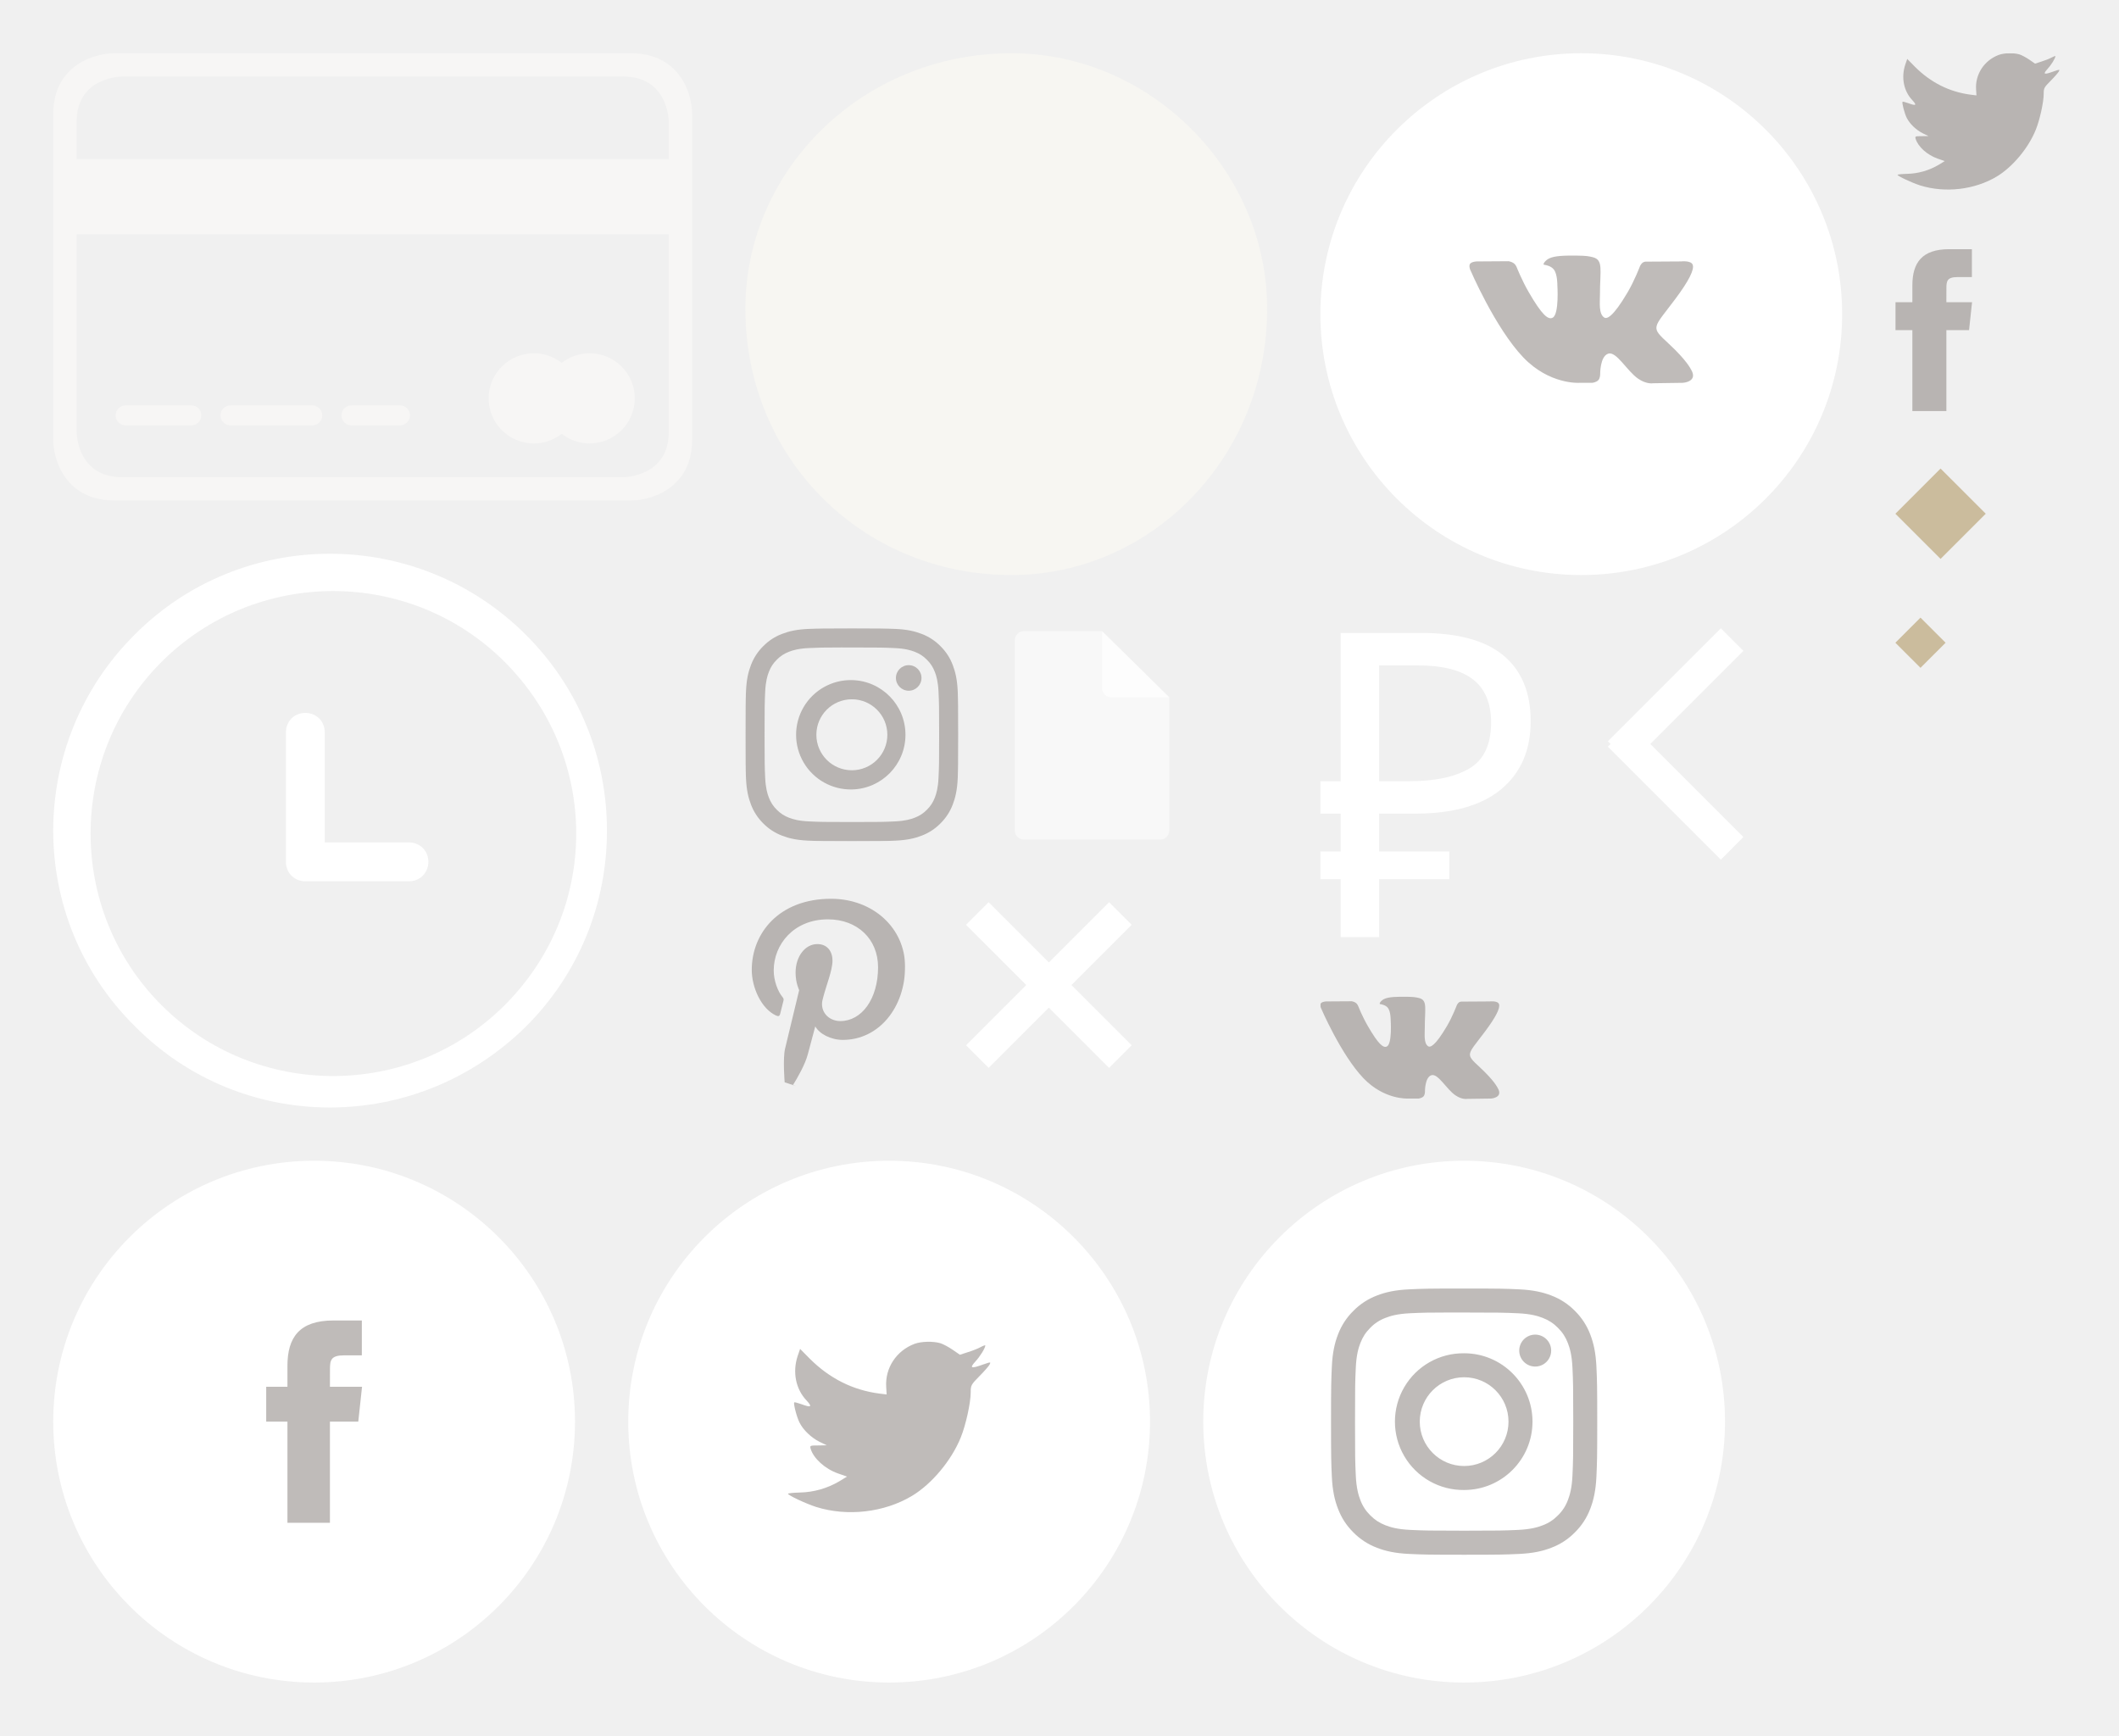
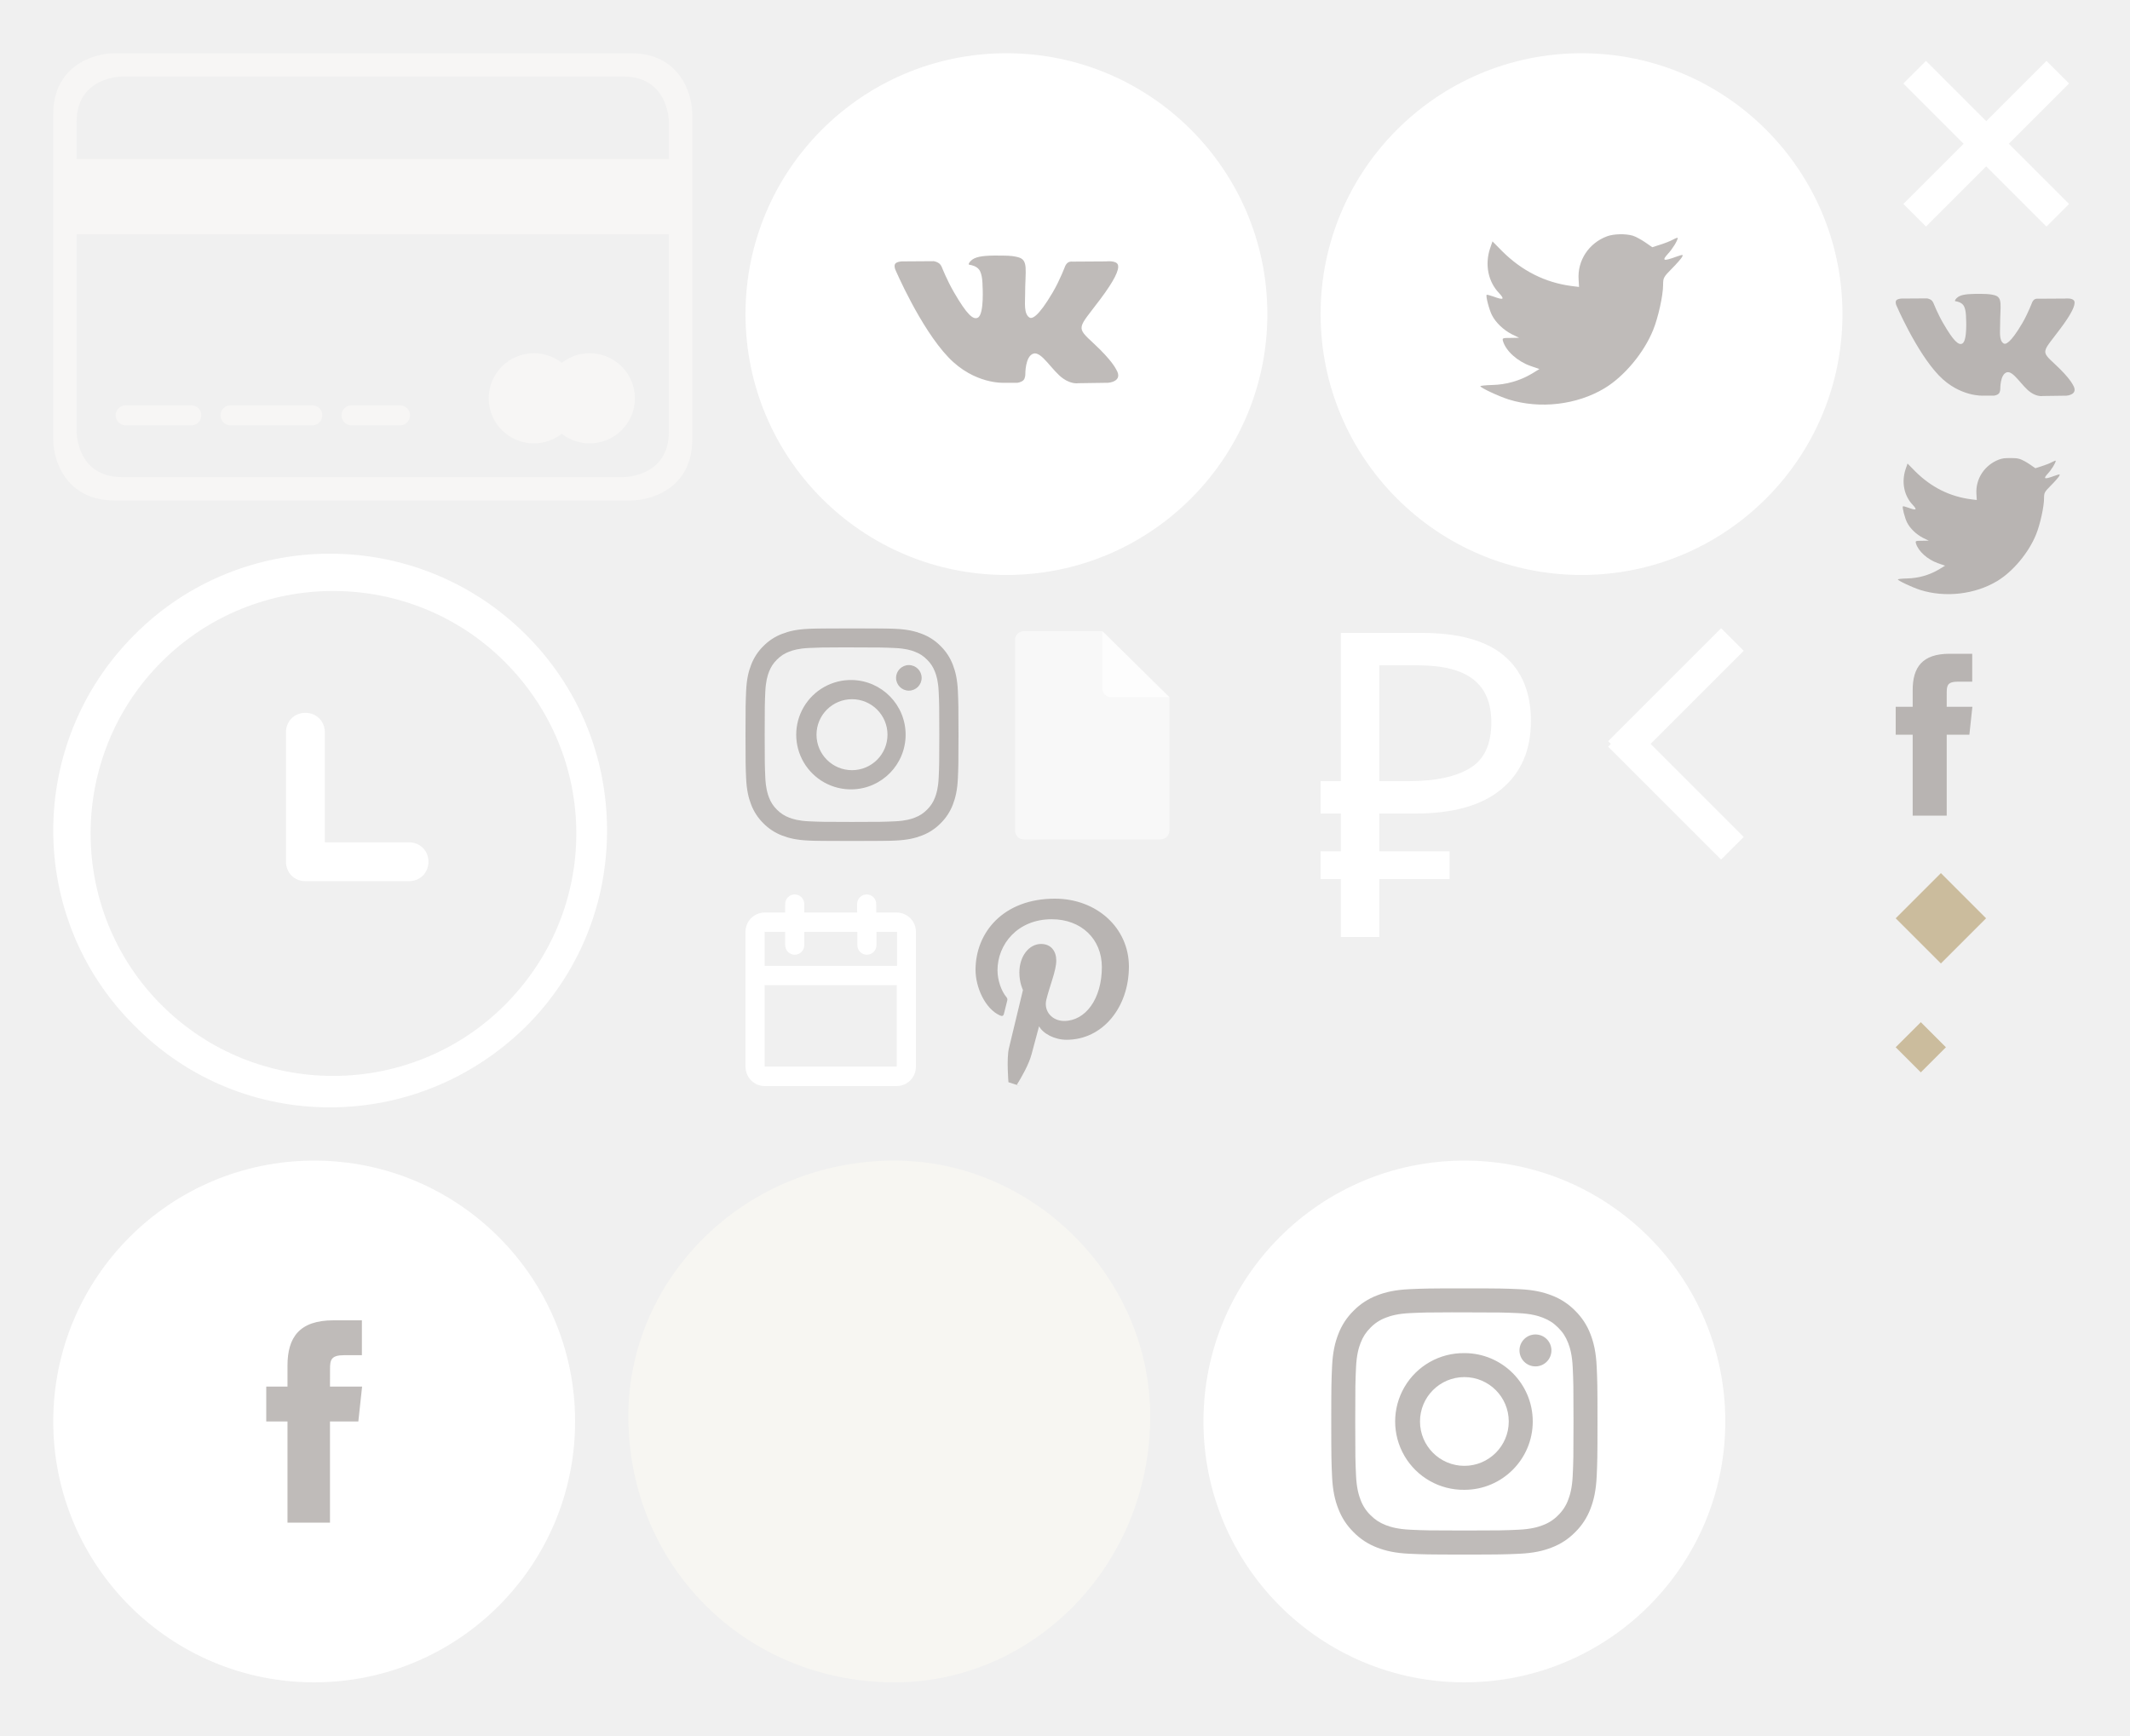
- <svg xmlns="http://www.w3.org/2000/svg" xmlns:xlink="http://www.w3.org/1999/xlink" height="163" viewBox="0 0 199 163" width="199">
+ <svg xmlns="http://www.w3.org/2000/svg" xmlns:xlink="http://www.w3.org/1999/xlink" height="163" viewBox="0 0 200 163" width="200">
  <svg height="42" viewBox="0 0 60 42" width="60" x="5" y="5">
    <path d="M40.888 32.407c0 2.339 1.906 4.234 4.258 4.234.986 0 1.882-.346 2.604-.904a4.24 4.24 0 0 0 2.604.904c2.354 0 4.26-1.895 4.26-4.234 0-2.338-1.906-4.234-4.26-4.234-.985 0-1.881.346-2.604.905a4.234 4.234 0 0 0-2.604-.905c-2.352 0-4.258 1.897-4.258 4.234m-13.822 1.6c0 .52.423.941.946.941h4.544a.945.945 0 0 0 .947-.941c0-.52-.424-.941-.947-.941h-4.544a.943.943 0 0 0-.946.94m-11.361 0c0 .52.424.942.947.942h7.667a.945.945 0 0 0 .947-.941c0-.52-.424-.941-.947-.941h-7.667a.943.943 0 0 0-.947.94m-9.846 0c0 .52.424.942.948.942h6.152a.944.944 0 0 0 .947-.941c0-.52-.424-.941-.947-.941H6.807a.944.944 0 0 0-.948.94M57.804 6.444v3.494H2.195V6.443c0-4.185 4.109-4.254 4.282-4.256h47.046c4.21 0 4.28 4.084 4.281 4.256M2.195 35.557V16.994h55.61v18.563c0 4.185-4.11 4.254-4.285 4.255H6.477c-4.21 0-4.28-4.083-4.282-4.255M60 5.716C60 3.738 58.796 0 54.24 0H5.76C3.769 0 0 1.195 0 5.716v30.568C0 38.26 1.204 42 5.76 42h48.48c1.99 0 5.76-1.195 5.76-5.716V5.716z" fill-rule="nonzero" fill="#F7F6F5" />
  </svg>
  <svg height="52" viewBox="0 0 52 52" width="52" x="5" y="52">
    <g fill-rule="nonzero" fill="#FFF">
      <path d="M25.973 52c6.685 0 13.298-2.557 18.418-7.598C49.298 39.502 52 32.968 52 26.009c0-6.96-2.702-13.493-7.609-18.393-10.169-10.155-26.667-10.155-36.764 0-10.17 10.155-10.17 26.63 0 36.714C12.676 49.443 19.289 52 25.973 52zM10.167 10.161c8.879-8.877 23.353-8.877 32.232 0 4.328 4.327 6.715 10.072 6.715 16.114 0 6.043-2.387 11.787-6.715 16.114-8.879 8.877-23.353 8.877-32.232 0-8.879-8.878-8.879-23.35 0-32.228z" />
      <path d="M23.676 30.757h9.73c1.033 0 1.824-.79 1.824-1.825 0-1.033-.79-1.824-1.825-1.824H25.5V16.77c0-1.034-.79-1.824-1.824-1.824s-1.825.79-1.825 1.824v12.162c0 1.034.79 1.825 1.825 1.825z" />
    </g>
  </svg>
  <svg height="49" viewBox="0 0 49 49" width="49" x="70" y="5">
+     <g fill="none" fill-rule="evenodd">
+       <path d="M0 24.5C0 10.969 10.969 0 24.5 0S49 10.969 49 24.5 38.031 49 24.5 49 0 38.031 0 24.5z" fill="#FFF" />
+       <path d="M25.53 30.95s.379-.042.573-.251c.178-.192.172-.553.172-.553s-.024-1.686.758-1.935c.77-.245 1.759 1.63 2.809 2.352.793.545 1.394.426 1.394.426l2.806-.04s1.466-.09.77-1.245c-.057-.095-.405-.855-2.084-2.417-1.76-1.634-1.523-1.37.595-4.198 1.29-1.722 1.805-2.774 1.644-3.223-.153-.43-1.102-.316-1.102-.316l-3.157.02s-.235-.032-.408.071c-.17.102-.28.34-.28.34s-.499 1.332-1.165 2.466c-1.406 2.39-1.968 2.517-2.198 2.37-.536-.347-.402-1.392-.402-2.133 0-2.318.351-3.284-.683-3.534-.343-.084-.596-.138-1.474-.147-1.127-.012-2.08.004-2.62.268-.36.176-.637.569-.467.592.208.027.68.127.931.469.324.441.312 1.43.312 1.43s.186 2.73-.434 3.068c-.425.232-1.009-.242-2.263-2.412-.642-1.11-1.127-2.34-1.127-2.34s-.093-.229-.26-.352c-.203-.15-.485-.196-.485-.196l-3 .02s-.451.012-.617.209c-.147.174-.011.535-.011.535s2.349 5.505 5.01 8.28c2.439 2.543 5.208 2.376 5.208 2.376h1.255z" fill="#7F7873" opacity=".5" />
+     </g>
+   </svg>
+   <svg height="49" viewBox="0 0 49 49" width="49" x="124" y="5">
+     <g fill="none" fill-rule="evenodd">
+       <path d="M0 24.5C0 10.969 10.969 0 24.5 0S49 10.969 49 24.5 38.031 49 24.5 49 0 38.031 0 24.5z" fill="#FFF" />
+       <path d="M24.226 21.256l.04.692-.686-.084c-2.498-.325-4.681-1.427-6.534-3.277l-.907-.918-.233.678c-.494 1.511-.178 3.107.851 4.18.55.594.426.678-.521.325-.33-.113-.618-.198-.646-.155-.096.099.234 1.384.495 1.892.356.707 1.084 1.399 1.88 1.808l.673.325-.796.014c-.769 0-.796.014-.714.31.274.919 1.36 1.893 2.567 2.317l.851.297-.741.452a7.62 7.62 0 0 1-3.68 1.045c-.617.014-1.125.07-1.125.113 0 .141 1.675.932 2.65 1.243 2.924.918 6.397.522 9.006-1.046 1.853-1.115 3.706-3.333 4.571-5.48.467-1.143.934-3.234.934-4.236 0-.65.04-.735.81-1.512.453-.452.878-.946.96-1.087.138-.268.124-.268-.576-.028-1.167.423-1.332.367-.755-.269.426-.452.934-1.27.934-1.51 0-.043-.206.027-.44.154-.247.142-.796.354-1.208.48l-.741.24-.673-.465c-.37-.255-.892-.537-1.167-.622-.7-.198-1.77-.17-2.402.057-1.716.635-2.801 2.274-2.677 4.067z" fill="#7F7873" opacity=".5" />
+     </g>
+   </svg>
+   <svg height="49" viewBox="0 0 49 49" width="49" x="5" y="109">
+     <g fill="none" fill-rule="evenodd">
+       <path d="M0 24.5C0 10.969 10.969 0 24.5 0S49 10.969 49 24.5 38.031 49 24.5 49 0 38.031 0 24.5z" fill="#FFF" />
+       <path d="M25.985 34v-9.501h2.662L29 21.225h-3.015l.004-1.639c0-.854.082-1.311 1.328-1.311h1.664V15h-2.663c-3.198 0-4.324 1.588-4.324 4.26v1.965H20V24.5h1.994V34h3.99z" fill="#7F7873" opacity=".5" />
+     </g>
+   </svg>
+   <svg height="49" viewBox="0 0 49 49" width="49" x="59" y="109">
    <defs>
      <path d="M25 49C10.967 49 0 38.029 0 24 0 10.969 10.967 0 25 0c13.03 0 24 10.969 24 24 0 14.029-10.97 25-24 25z" id="a" />
    </defs>
    <g fill="none" fill-rule="evenodd">
      <mask id="b" fill="#fff">
        <use xlink:href="#a" />
      </mask>
      <use fill="#F7F6F2" xlink:href="#a" />
      <path d="M18.863 36.547s-.233-2.768.05-3.962c.255-1.078 1.652-6.863 1.652-6.863s-.421-.827-.421-2.05c0-1.92 1.134-3.353 2.55-3.353 1.201 0 1.782.884 1.782 1.945 0 1.185-.77 2.955-1.167 4.597-.332 1.376.704 2.496 2.087 2.496 2.505 0 4.43-2.589 4.43-6.324 0-3.307-2.423-5.618-5.886-5.618-4.01 0-6.363 2.948-6.363 5.993 0 1.186.465 2.46 1.048 3.151a.41.41 0 0 1 .098.397c-.107.436-.345 1.374-.392 1.565-.061.253-.204.307-.473.186C16.1 27.904 15 25.381 15 23.357 15 19.002 18.23 15 24.311 15 29.201 15 33 18.414 33 22.975c0 4.76-3.063 8.59-7.313 8.59-1.429 0-2.771-.728-3.231-1.587l-.878 3.282c-.318 1.2-1.178 2.703-1.75 3.62 1.317.401-.965-.333-.965-.333z" fill="#FFFFFFF" opacity=".5" mask="url(#b)" />
-     </g>
-   </svg>
-   <svg height="49" viewBox="0 0 49 49" width="49" x="124" y="5">
-     <g fill="none" fill-rule="evenodd">
-       <path d="M0 24.5C0 10.969 10.969 0 24.5 0S49 10.969 49 24.5 38.031 49 24.5 49 0 38.031 0 24.5z" fill="#FFF" />
-       <path d="M25.53 30.95s.379-.042.573-.251c.178-.192.172-.553.172-.553s-.024-1.686.758-1.935c.77-.245 1.759 1.63 2.809 2.352.793.545 1.394.426 1.394.426l2.806-.04s1.466-.09.77-1.245c-.057-.095-.405-.855-2.084-2.417-1.76-1.634-1.523-1.37.595-4.198 1.29-1.722 1.805-2.774 1.644-3.223-.153-.43-1.102-.316-1.102-.316l-3.157.02s-.235-.032-.408.071c-.17.102-.28.34-.28.34s-.499 1.332-1.165 2.466c-1.406 2.39-1.968 2.517-2.198 2.37-.536-.347-.402-1.392-.402-2.133 0-2.318.351-3.284-.683-3.534-.343-.084-.596-.138-1.474-.147-1.127-.012-2.08.004-2.62.268-.36.176-.637.569-.467.592.208.027.68.127.931.469.324.441.312 1.43.312 1.43s.186 2.73-.434 3.068c-.425.232-1.009-.242-2.263-2.412-.642-1.11-1.127-2.34-1.127-2.34s-.093-.229-.26-.352c-.203-.15-.485-.196-.485-.196l-3 .02s-.451.012-.617.209c-.147.174-.011.535-.011.535s2.349 5.505 5.01 8.28c2.439 2.543 5.208 2.376 5.208 2.376h1.255z" fill="#7F7873" opacity=".5" />
-     </g>
-   </svg>
-   <svg height="49" viewBox="0 0 49 49" width="49" x="5" y="109">
-     <g fill="none" fill-rule="evenodd">
-       <path d="M0 24.5C0 10.969 10.969 0 24.5 0S49 10.969 49 24.5 38.031 49 24.5 49 0 38.031 0 24.5z" fill="#FFF" />
-       <path d="M25.985 34v-9.501h2.662L29 21.225h-3.015l.004-1.639c0-.854.082-1.311 1.328-1.311h1.664V15h-2.663c-3.198 0-4.324 1.588-4.324 4.26v1.965H20V24.5h1.994V34h3.99z" fill="#7F7873" opacity=".5" />
-     </g>
-   </svg>
-   <svg height="49" viewBox="0 0 49 49" width="49" x="59" y="109">
-     <g fill="none" fill-rule="evenodd">
-       <path d="M0 24.5C0 10.969 10.969 0 24.5 0S49 10.969 49 24.5 38.031 49 24.5 49 0 38.031 0 24.5z" fill="#FFF" />
-       <path d="M24.226 21.256l.04.692-.686-.084c-2.498-.325-4.681-1.427-6.534-3.277l-.907-.918-.233.678c-.494 1.511-.178 3.107.851 4.18.55.594.426.678-.521.325-.33-.113-.618-.198-.646-.155-.096.099.234 1.384.495 1.892.356.707 1.084 1.399 1.88 1.808l.673.325-.796.014c-.769 0-.796.014-.714.31.274.919 1.36 1.893 2.567 2.317l.851.297-.741.452a7.62 7.62 0 0 1-3.68 1.045c-.617.014-1.125.07-1.125.113 0 .141 1.675.932 2.65 1.243 2.924.918 6.397.522 9.006-1.046 1.853-1.115 3.706-3.333 4.571-5.48.467-1.143.934-3.234.934-4.236 0-.65.04-.735.81-1.512.453-.452.878-.946.96-1.087.138-.268.124-.268-.576-.028-1.167.423-1.332.367-.755-.269.426-.452.934-1.27.934-1.51 0-.043-.206.027-.44.154-.247.142-.796.354-1.208.48l-.741.24-.673-.465c-.37-.255-.892-.537-1.167-.622-.7-.198-1.77-.17-2.402.057-1.716.635-2.801 2.274-2.677 4.067z" fill="#7F7873" opacity=".5" />
    </g>
  </svg>
  <svg height="49" viewBox="0 0 49 49" width="49" x="113" y="109">
    <g fill="none" fill-rule="evenodd">
      <path d="M0 24.5C0 10.969 10.969 0 24.5 0S49 10.969 49 24.5 38.031 49 24.5 49 0 38.031 0 24.5z" fill="#FFF" />
      <path d="M24.501 12c-3.395 0-3.82.015-5.154.076-1.33.06-2.24.271-3.034.58a6.12 6.12 0 0 0-2.214 1.442 6.136 6.136 0 0 0-1.443 2.214c-.31.795-.52 1.703-.58 3.034-.06 1.333-.076 1.76-.076 5.154 0 3.395.015 3.82.076 5.153.06 1.33.271 2.239.58 3.034.32.822.747 1.52 1.442 2.214a6.12 6.12 0 0 0 2.214 1.443c.795.309 1.703.52 3.034.58 1.333.061 1.759.076 5.154.076s3.82-.015 5.153-.076c1.33-.06 2.24-.271 3.035-.58a6.116 6.116 0 0 0 2.213-1.443 6.136 6.136 0 0 0 1.443-2.214c.307-.795.518-1.704.58-3.034.06-1.333.076-1.758.076-5.153 0-3.395-.016-3.82-.076-5.154-.062-1.33-.273-2.24-.58-3.034a6.135 6.135 0 0 0-1.443-2.214 6.11 6.11 0 0 0-2.214-1.442c-.796-.309-1.705-.52-3.036-.58-1.333-.061-1.758-.076-5.154-.076h.004zm-1.121 2.253H24.5c3.338 0 3.733.012 5.051.071 1.219.056 1.88.26 2.321.43.583.228 1 .498 1.437.936.437.437.708.854.935 1.437.171.44.375 1.102.43 2.32.06 1.318.073 1.714.073 5.05s-.013 3.732-.073 5.05c-.055 1.218-.259 1.88-.43 2.32a3.865 3.865 0 0 1-.935 1.436 3.866 3.866 0 0 1-1.437.935c-.44.172-1.102.375-2.32.43-1.318.06-1.714.073-5.052.073-3.338 0-3.733-.013-5.05-.073-1.22-.056-1.881-.26-2.322-.43-.583-.227-1-.498-1.438-.935a3.874 3.874 0 0 1-.935-1.437c-.171-.44-.375-1.102-.43-2.32-.06-1.318-.072-1.714-.072-5.052 0-3.338.012-3.732.072-5.05.055-1.218.259-1.88.43-2.32.227-.584.498-1 .935-1.438a3.88 3.88 0 0 1 1.438-.935c.44-.172 1.102-.375 2.321-.431 1.153-.052 1.6-.068 3.93-.07v.003zm7.794 2.075a1.5 1.5 0 1 0 0 3 1.5 1.5 0 0 0 0-3zM24.5 18.081a6.42 6.42 0 1 0 .001 12.839 6.42 6.42 0 0 0-.001-12.84zm0 2.252a4.167 4.167 0 1 1 0 8.334 4.167 4.167 0 0 1 0-8.334z" fill="#7F7873" opacity=".5" />
    </g>
  </svg>
  <svg height="29" viewBox="0 0 22 29" width="22" x="124" y="59">
    <text transform="translate(-108 -55)" fill="#FFF" fill-rule="evenodd" font-size="40" font-family="SFUIText-Regular, SF UI Text">
      <tspan x="106.031" y="84">₽</tspan>
    </text>
  </svg>
  <svg height="22" viewBox="0 0 13 22" width="13" x="151" y="59">
    <path d="M3.985 10.864l8.743-8.743L10.607 0 0 10.607l.257.257-.257.257 10.607 10.607 2.12-2.121-8.742-8.743z" fill="#FFF" fill-rule="evenodd" />
  </svg>
  <svg height="20" viewBox="0 0 20 20" width="20" x="70" y="59">
    <path d="M10 0C7.286 0 6.945.012 5.879.06 4.813.11 4.086.278 3.45.525A4.897 4.897 0 0 0 1.68 1.678 4.909 4.909 0 0 0 .525 3.45C.277 4.085.108 4.812.06 5.876.013 6.943 0 7.284 0 10c0 2.716.012 3.056.06 4.122.05 1.065.218 1.792.465 2.427a4.9 4.9 0 0 0 1.153 1.772 4.897 4.897 0 0 0 1.771 1.154c.636.247 1.363.416 2.428.465 1.066.048 1.407.06 4.123.06s3.056-.012 4.122-.06c1.065-.05 1.792-.218 2.429-.465a4.893 4.893 0 0 0 1.77-1.154 4.909 4.909 0 0 0 1.154-1.771c.246-.636.415-1.363.465-2.428.047-1.066.06-1.406.06-4.122s-.013-3.057-.06-4.123c-.05-1.065-.22-1.792-.465-2.427a4.908 4.908 0 0 0-1.154-1.772A4.887 4.887 0 0 0 16.55.525C15.912.278 15.185.109 14.12.06 13.055.012 12.716 0 9.999 0H10zm-.896 1.802H10c2.67 0 2.986.01 4.04.058.976.044 1.505.207 1.857.344.467.181.8.398 1.15.748.35.35.566.683.748 1.15.137.352.3.881.344 1.856.048 1.054.059 1.371.059 4.04 0 2.668-.01 2.985-.059 4.04-.044.974-.207 1.503-.344 1.856a3.092 3.092 0 0 1-.748 1.148c-.35.35-.683.567-1.15.748-.352.138-.881.3-1.856.345-1.054.048-1.371.058-4.041.058-2.67 0-2.987-.01-4.04-.058-.976-.045-1.505-.208-1.858-.345a3.097 3.097 0 0 1-1.15-.748 3.1 3.1 0 0 1-.748-1.15c-.137-.351-.3-.88-.345-1.856-.047-1.054-.057-1.37-.057-4.04 0-2.671.01-2.986.057-4.04.045-.975.208-1.505.345-1.857.181-.467.398-.8.748-1.15.35-.35.683-.567 1.15-.748.353-.138.882-.3 1.857-.345.923-.042 1.28-.054 3.144-.056v.002zm6.235 1.66a1.2 1.2 0 1 0 0 2.401 1.2 1.2 0 0 0 0-2.4zM10 4.865a5.136 5.136 0 1 0 0 10.27 5.136 5.136 0 0 0 0-10.27zm0 1.802a3.333 3.333 0 1 1 0 6.666 3.333 3.333 0 0 1 0-6.666z" fill="#7F7873" fill-rule="evenodd" opacity=".5" />
  </svg>
  <svg height="20" viewBox="0 0 15 20" width="15" x="95" y="59">
    <g fill="#FFF" fill-rule="evenodd">
      <path d="M.302 19.007V1.102c0-.459.377-.83.842-.83h7.361l6.304 6.212v12.523c0 .458-.378.83-.842.83H1.144a.836.836 0 0 1-.842-.83z" opacity=".5" />
      <path d="M8.505.272l6.304 6.212H9.347a.836.836 0 0 1-.842-.83V.272z" opacity=".67" />
    </g>
  </svg>
-   <svg height="18" viewBox="0 0 15 18" width="15" x="70" y="84">
+   <svg height="18" viewBox="0 0 16 18" width="16" x="70" y="84">
+     <path d="M1.795 18h12.41A1.81 1.81 0 0 0 16 16.186V3.514A1.81 1.81 0 0 0 14.205 1.7h-1.93V.907A.905.905 0 0 0 11.377 0a.905.905 0 0 0-.897.907V1.7H5.52V.907A.905.905 0 0 0 4.623 0a.905.905 0 0 0-.898.907V1.7h-1.93A1.81 1.81 0 0 0 0 3.514v12.65C0 17.184.808 18 1.795 18zm0-1.814V8.524h12.41v7.64H1.795v.022zm1.93-12.672V4.76c0 .498.404.907.898.907a.905.905 0 0 0 .897-.907V3.514h4.982V4.76c0 .498.404.907.898.907a.905.905 0 0 0 .897-.907V3.514h1.93V6.71H1.795V3.514h1.93z" fill-rule="nonzero" fill="#FFF" />
+   </svg>
+   <svg height="18" viewBox="0 0 15 18" width="15" x="91" y="84">
    <path d="M3.69 17.638s-.186-2.215.04-3.17c.204-.862 1.322-5.49 1.322-5.49s-.337-.662-.337-1.64c0-1.537.908-2.683 2.04-2.683.961 0 1.426.708 1.426 1.556 0 .948-.616 2.365-.934 3.678-.265 1.1.564 1.996 1.67 1.996 2.004 0 3.544-2.07 3.544-5.059 0-2.645-1.939-4.494-4.709-4.494-3.208 0-5.09 2.358-5.09 4.794 0 .95.371 1.968.838 2.521.092.11.105.205.078.318-.085.348-.276 1.099-.313 1.252-.05.202-.164.245-.378.149C1.48 10.723.6 8.705.6 7.086.6 3.6 3.184.4 8.05.4 11.96.4 15 3.131 15 6.78c0 3.807-2.45 6.872-5.85 6.872-1.143 0-2.218-.583-2.585-1.27l-.703 2.626c-.254.96-.942 2.162-1.4 2.896 1.054.321-.772-.266-.772-.266z" fill="#7F7873" fill-rule="evenodd" opacity=".5" />
  </svg>
-   <svg height="17" viewBox="0 0 17 17" width="17" x="90" y="84">
+   <svg height="17" viewBox="0 0 17 17" width="17" x="178" y="5">
    <path d="M8.5 6.379L2.843.722.722 2.843 6.379 8.5.722 14.157l2.121 2.121L8.5 10.621l5.657 5.657 2.121-2.121L10.621 8.5l5.657-5.657L14.157.722 8.5 6.379z" fill="#FFF" fill-rule="evenodd" />
  </svg>
-   <svg height="11" viewBox="0 0 17 11" width="17" x="124" y="93">
+   <svg height="11" viewBox="0 0 17 11" width="17" x="178" y="27">
    <path d="M9.224 10.16s.303-.034.458-.2c.143-.154.138-.443.138-.443s-.02-1.349.606-1.548c.616-.196 1.408 1.304 2.247 1.881.635.437 1.116.341 1.116.341l2.244-.031s1.174-.073.617-.997c-.046-.076-.324-.684-1.668-1.933-1.407-1.308-1.218-1.096.476-3.359 1.032-1.378 1.445-2.219 1.316-2.578-.123-.344-.882-.253-.882-.253l-2.526.016s-.187-.026-.326.057c-.136.082-.224.272-.224.272s-.399 1.066-.932 1.973c-1.125 1.912-1.575 2.014-1.759 1.895-.428-.277-.321-1.113-.321-1.706 0-1.854.281-2.627-.546-2.827C8.983.653 8.78.61 8.078.602c-.9-.009-1.663.003-2.096.215-.287.14-.51.455-.374.473.167.022.545.102.746.375.259.353.25 1.145.25 1.145s.148 2.183-.348 2.454c-.34.186-.807-.194-1.81-1.93-.514-.888-.902-1.871-.902-1.871s-.074-.184-.208-.282c-.162-.12-.388-.157-.388-.157l-2.4.016s-.361.01-.493.167c-.118.14-.01.428-.01.428s1.88 4.404 4.008 6.624c1.952 2.034 4.167 1.9 4.167 1.9h1.004z" fill="#7F7873" fill-rule="evenodd" opacity=".5" />
  </svg>
-   <svg height="13" viewBox="0 0 16 13" width="16" x="178" y="5">
+   <svg height="13" viewBox="0 0 16 13" width="16" x="178" y="43">
    <path d="M7.58 3.405l.033.554-.549-.068C5.065 3.63 3.32 2.75 1.836 1.27L1.112.535l-.187.542c-.396 1.21-.143 2.486.68 3.345.44.474.341.542-.417.26-.263-.09-.494-.158-.516-.125-.077.08.187 1.108.396 1.514.285.565.867 1.12 1.504 1.447l.538.26-.637.01c-.615 0-.637.012-.57.25.219.734 1.087 1.513 2.053 1.852l.681.238-.593.361a6.096 6.096 0 0 1-2.943.836c-.495.012-.901.057-.901.09 0 .114 1.34.746 2.12.995 2.339.734 5.118.418 7.204-.836 1.483-.893 2.966-2.667 3.658-4.384.373-.915.747-2.587.747-3.39 0-.52.032-.587.648-1.209.362-.361.702-.757.768-.87.11-.214.1-.214-.46-.022-.934.339-1.066.294-.605-.215.34-.361.747-1.017.747-1.209 0-.034-.165.023-.352.125-.197.113-.637.282-.966.384l-.593.192-.538-.373c-.297-.203-.714-.43-.934-.497-.56-.158-1.417-.136-1.922.045-1.373.508-2.24 1.82-2.142 3.254z" fill="#7F7873" fill-rule="evenodd" opacity=".5" />
  </svg>
-   <svg height="16" viewBox="0 0 8 16" width="8" x="178" y="23">
+   <svg height="16" viewBox="0 0 8 16" width="8" x="178" y="61">
    <path d="M4.788 15.6V8h2.13L7.2 5.38H4.788l.003-1.311c0-.683.066-1.05 1.062-1.05h1.332V.4h-2.13c-2.56 0-3.46 1.27-3.46 3.407V5.38H0V8h1.595v7.6h3.193z" fill="#7F7873" fill-rule="evenodd" opacity=".5" />
  </svg>
-   <svg height="9" viewBox="0 0 9 9" width="9" x="178" y="44">
+   <svg height="9" viewBox="0 0 9 9" width="9" x="178" y="82">
    <path d="M0 4.243L4.244 0l4.243 4.243-4.243 4.242z" fill="#CBBC9D" fill-rule="evenodd" />
  </svg>
-   <svg height="5" viewBox="0 0 9 9" width="5" x="178" y="58">
+   <svg height="5" viewBox="0 0 9 9" width="5" x="178" y="96">
    <path d="M0 4.243L4.244 0l4.243 4.243-4.243 4.242z" fill="#CBBC9D" fill-rule="evenodd" />
  </svg>
</svg>
